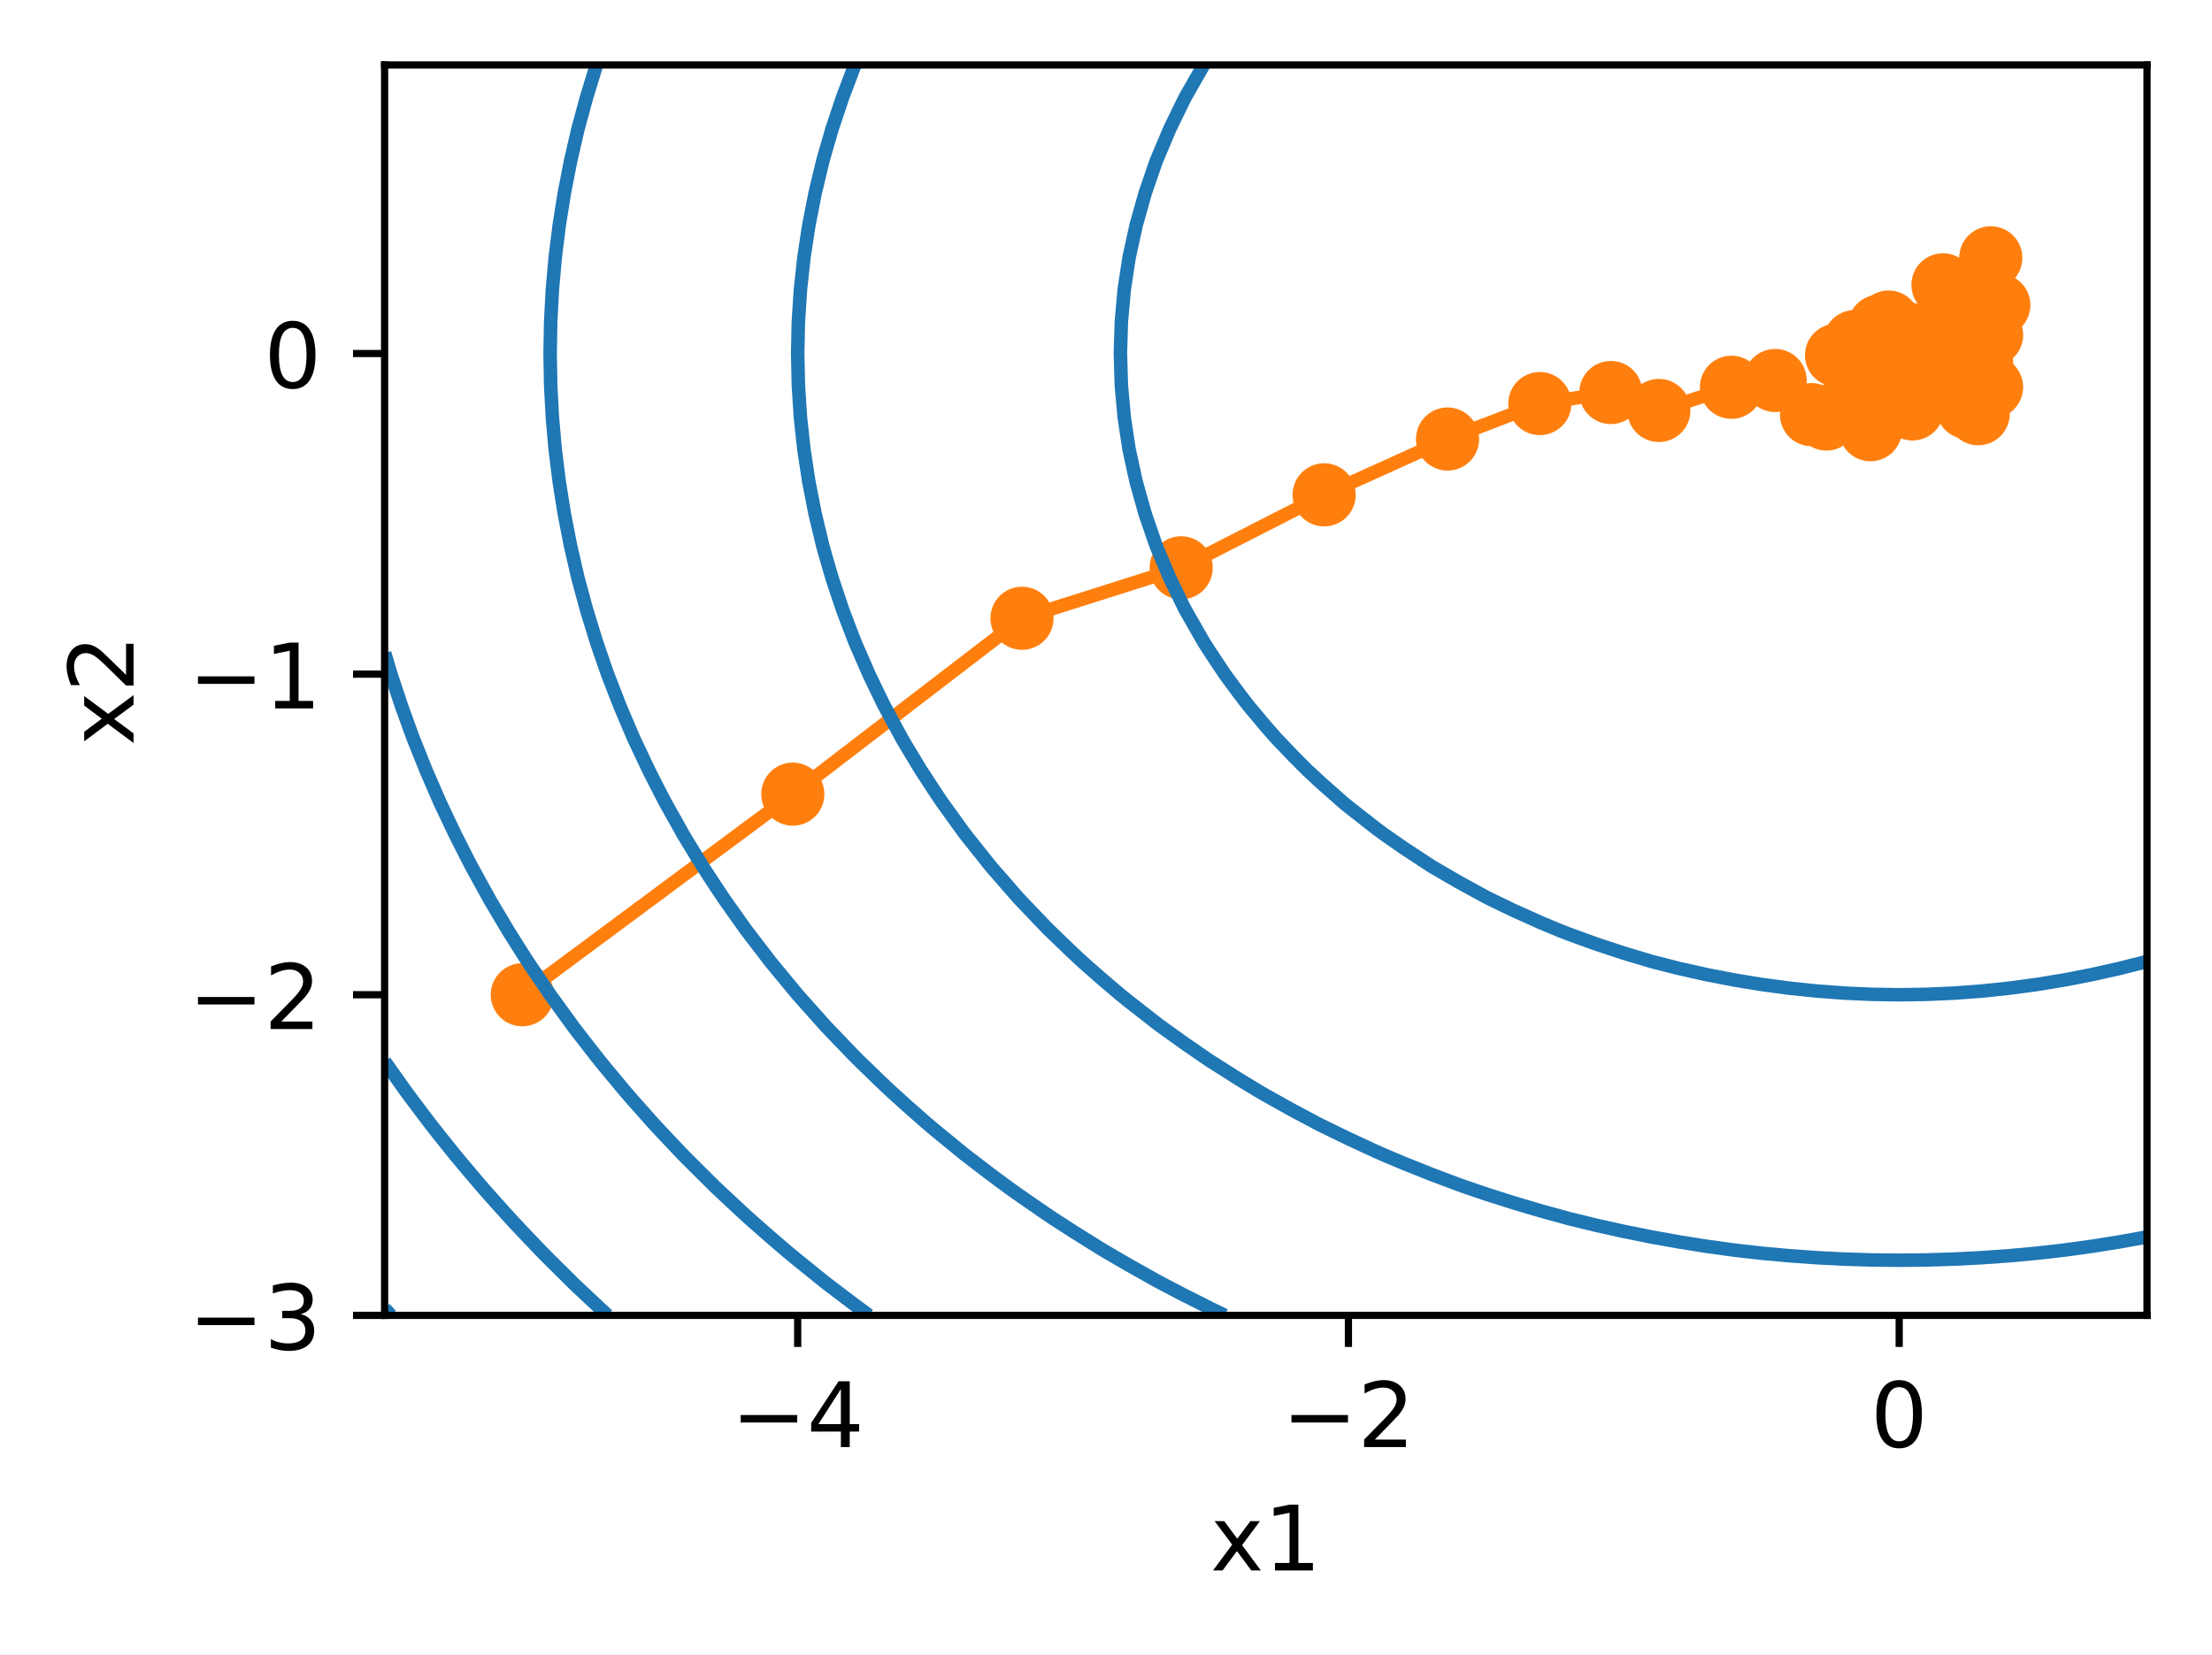
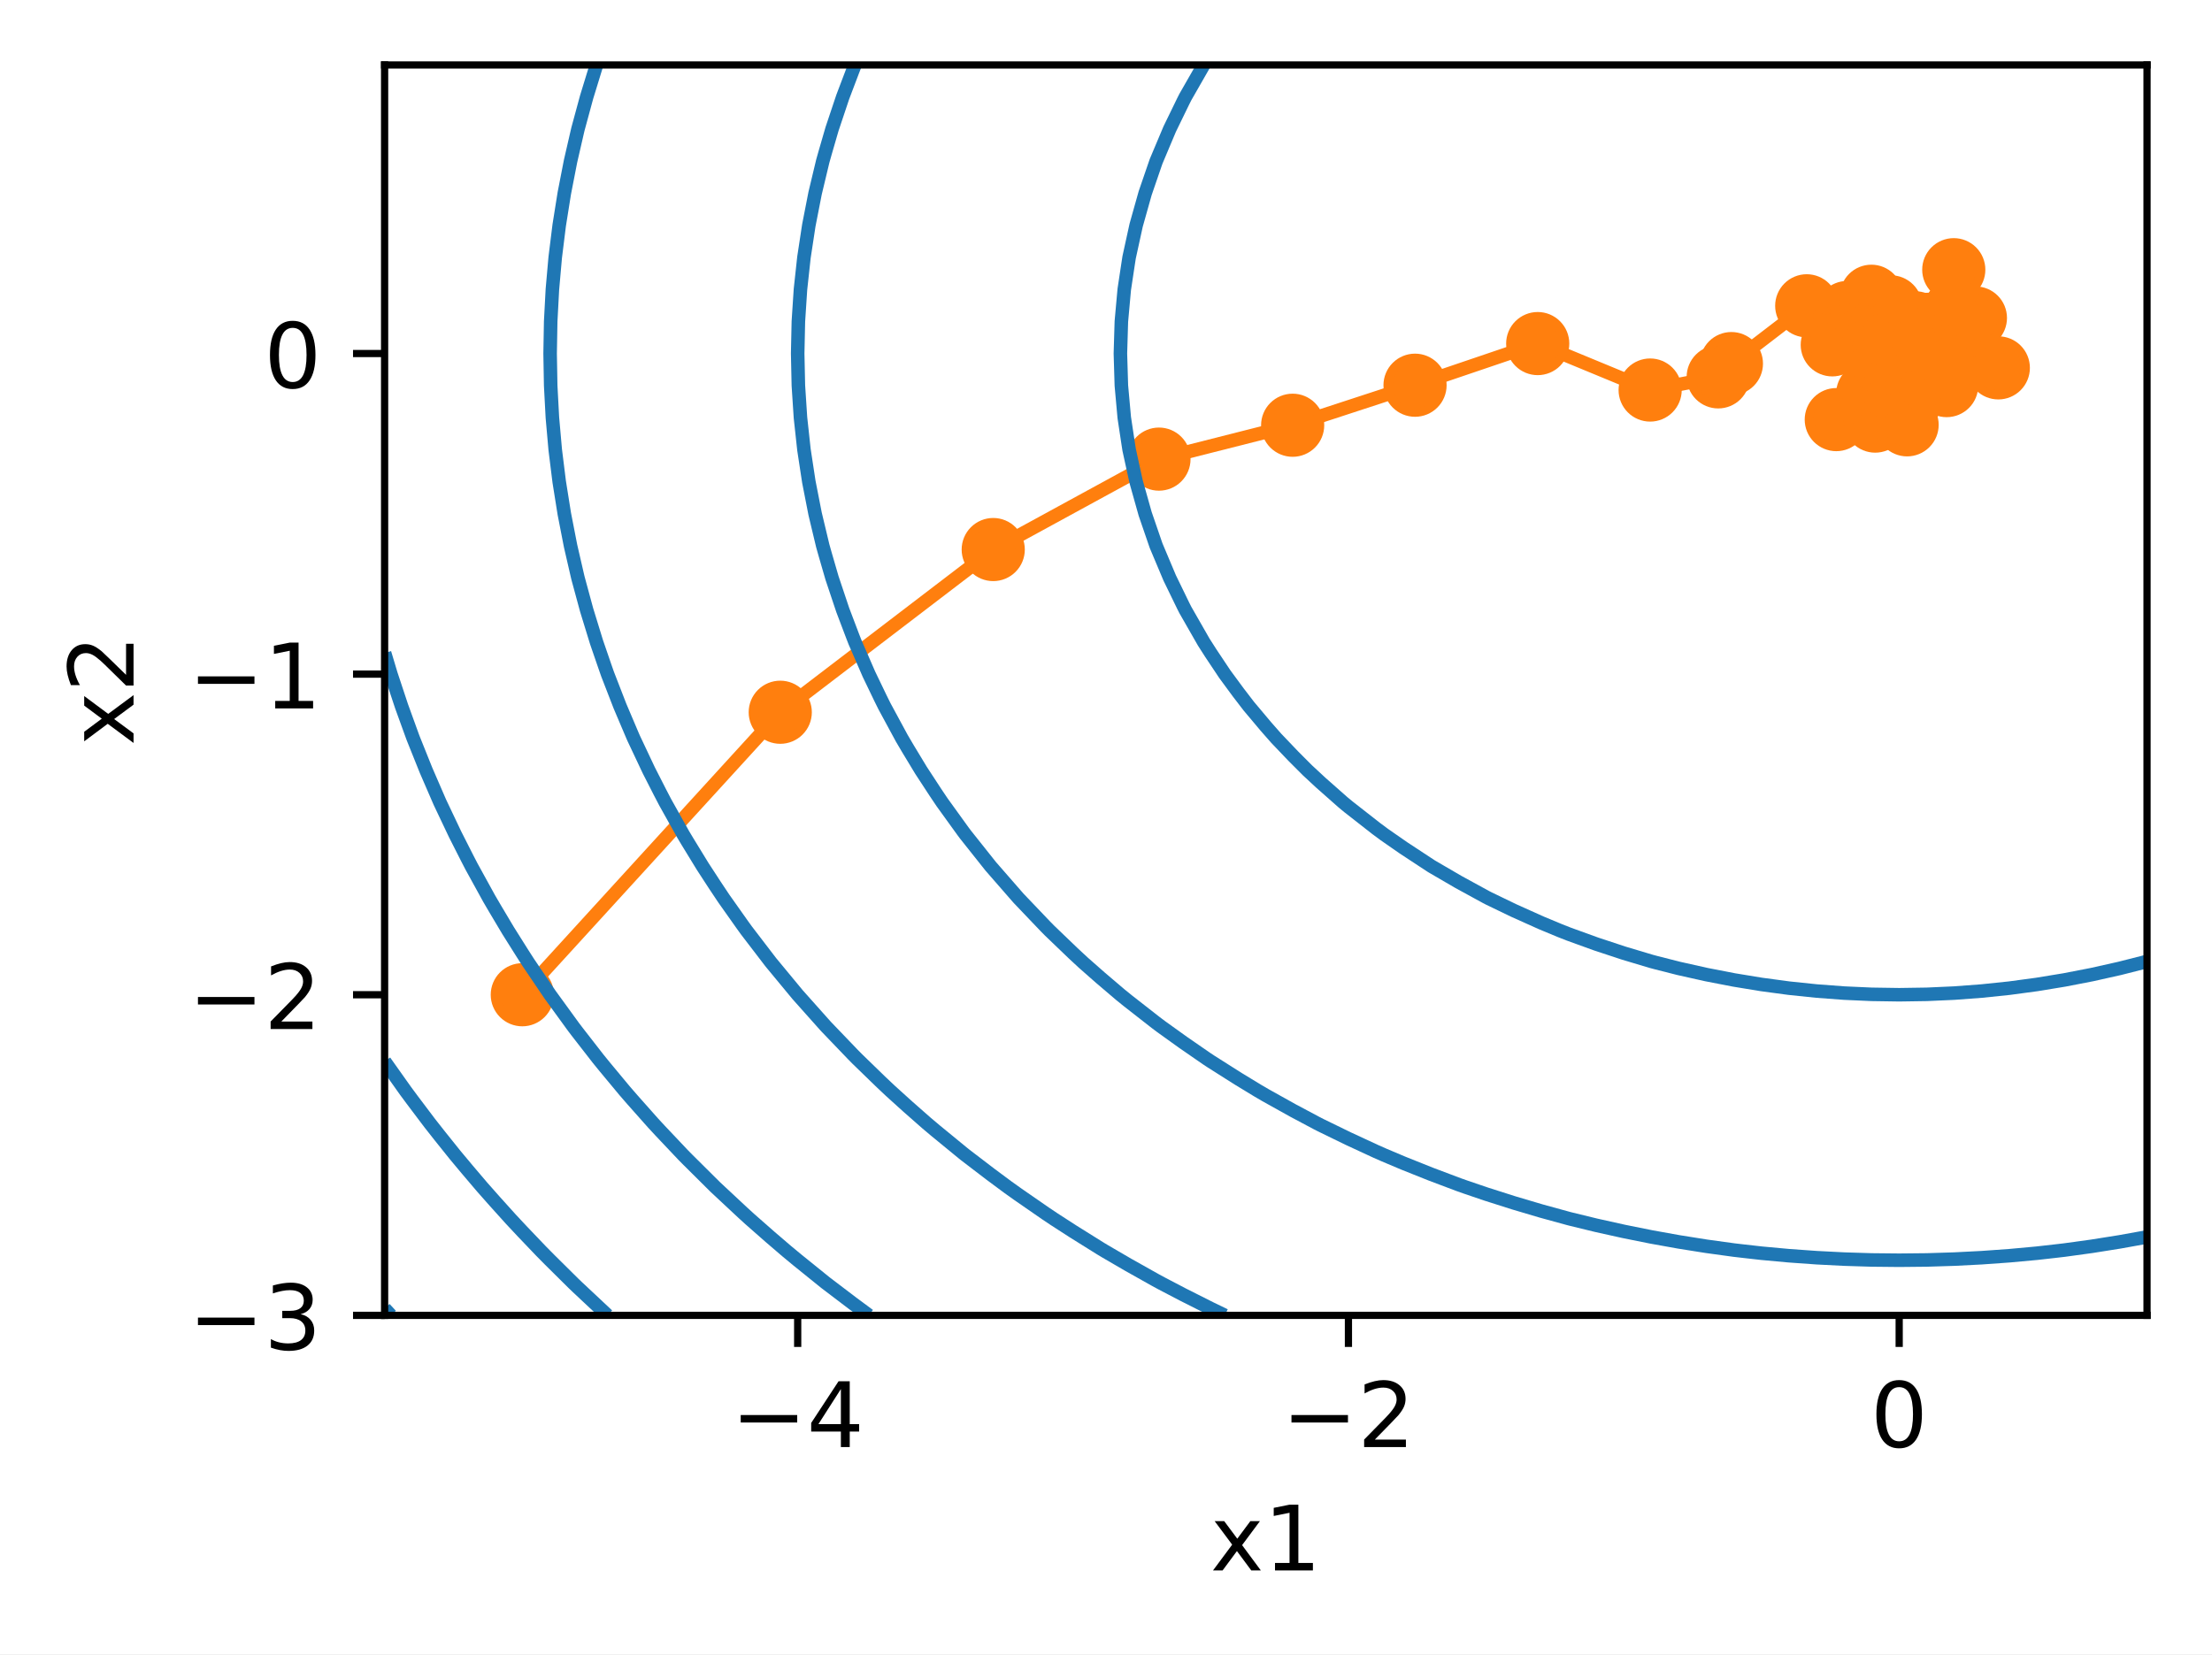
<svg xmlns="http://www.w3.org/2000/svg" xmlns:xlink="http://www.w3.org/1999/xlink" width="245.12pt" height="183.356pt" viewBox="0 0 245.12 183.356" version="1.1">
  <defs>
    <style type="text/css">*{stroke-linejoin: round; stroke-linecap: butt}</style>
  </defs>
  <g id="figure_1">
    <g id="patch_1">
      <path d="M 0 183.356  L 245.12 183.356  L 245.12 0  L 0 0  z " style="fill: #ffffff" />
    </g>
    <g id="axes_1">
      <g id="patch_2">
        <path d="M 42.62 145.8  L 237.92 145.8  L 237.92 7.2  L 42.62 7.2  z " style="fill: #ffffff" />
      </g>
      <g id="matplotlib.axis_1">
        <g id="xtick_1">
          <g id="line2d_1">
            <defs>
-               <path id="m381db45b31" d="M 0 0  L 0 3.5  " style="stroke: #000000; stroke-width: 0.8" />
+               <path id="mdbc2ec72c3" d="M 0 0  L 0 3.5  " style="stroke: #000000; stroke-width: 0.8" />
            </defs>
            <g>
-               <use xlink:href="#m381db45b31" x="88.394" y="145.8" style="stroke: #000000; stroke-width: 0.8" />
+               <use xlink:href="#mdbc2ec72c3" x="88.394" y="145.8" style="stroke: #000000; stroke-width: 0.8" />
            </g>
          </g>
          <g id="text_1">
            <g transform="translate(81.02266 160.3984) scale(0.1 -0.1)">
              <defs>
                <path id="DejaVuSans-2212" d="M 678 2272  L 4684 2272  L 4684 1741  L 678 1741  L 678 2272  z " transform="scale(0.015625)" />
                <path id="DejaVuSans-34" d="M 2419 4116  L 825 1625  L 2419 1625  L 2419 4116  z M 2253 4666  L 3047 4666  L 3047 1625  L 3713 1625  L 3713 1100  L 3047 1100  L 3047 0  L 2419 0  L 2419 1100  L 313 1100  L 313 1709  L 2253 4666  z " transform="scale(0.015625)" />
              </defs>
              <use xlink:href="#DejaVuSans-2212" />
              <use xlink:href="#DejaVuSans-34" x="83.789" />
            </g>
          </g>
        </g>
        <g id="xtick_2">
          <g id="line2d_2">
            <g>
-               <use xlink:href="#m381db45b31" x="149.425" y="145.8" style="stroke: #000000; stroke-width: 0.8" />
+               <use xlink:href="#mdbc2ec72c3" x="149.425" y="145.8" style="stroke: #000000; stroke-width: 0.8" />
            </g>
          </g>
          <g id="text_2">
            <g transform="translate(142.0539 160.3984) scale(0.1 -0.1)">
              <defs>
                <path id="DejaVuSans-32" d="M 1228 531  L 3431 531  L 3431 0  L 469 0  L 469 531  Q 828 903 1448 1529  Q 2069 2156 2228 2338  Q 2531 2678 2651 2914  Q 2772 3150 2772 3378  Q 2772 3750 2511 3984  Q 2250 4219 1831 4219  Q 1534 4219 1204 4116  Q 875 4013 500 3803  L 500 4441  Q 881 4594 1212 4672  Q 1544 4750 1819 4750  Q 2544 4750 2975 4387  Q 3406 4025 3406 3419  Q 3406 3131 3298 2873  Q 3191 2616 2906 2266  Q 2828 2175 2409 1742  Q 1991 1309 1228 531  z " transform="scale(0.015625)" />
              </defs>
              <use xlink:href="#DejaVuSans-2212" />
              <use xlink:href="#DejaVuSans-32" x="83.789" />
            </g>
          </g>
        </g>
        <g id="xtick_3">
          <g id="line2d_3">
            <g>
-               <use xlink:href="#m381db45b31" x="210.456" y="145.8" style="stroke: #000000; stroke-width: 0.8" />
+               <use xlink:href="#mdbc2ec72c3" x="210.456" y="145.8" style="stroke: #000000; stroke-width: 0.8" />
            </g>
          </g>
          <g id="text_3">
            <g transform="translate(207.275 160.3984) scale(0.1 -0.1)">
              <defs>
                <path id="DejaVuSans-30" d="M 2034 4250  Q 1547 4250 1301 3770  Q 1056 3291 1056 2328  Q 1056 1369 1301 889  Q 1547 409 2034 409  Q 2525 409 2770 889  Q 3016 1369 3016 2328  Q 3016 3291 2770 3770  Q 2525 4250 2034 4250  z M 2034 4750  Q 2819 4750 3233 4129  Q 3647 3509 3647 2328  Q 3647 1150 3233 529  Q 2819 -91 2034 -91  Q 1250 -91 836 529  Q 422 1150 422 2328  Q 422 3509 836 4129  Q 1250 4750 2034 4750  z " transform="scale(0.015625)" />
              </defs>
              <use xlink:href="#DejaVuSans-30" />
            </g>
          </g>
        </g>
        <g id="text_4">
          <g transform="translate(134.1297 174.0766) scale(0.1 -0.1)">
            <defs>
              <path id="DejaVuSans-78" d="M 3513 3500  L 2247 1797  L 3578 0  L 2900 0  L 1881 1375  L 863 0  L 184 0  L 1544 1831  L 300 3500  L 978 3500  L 1906 2253  L 2834 3500  L 3513 3500  z " transform="scale(0.015625)" />
              <path id="DejaVuSans-31" d="M 794 531  L 1825 531  L 1825 4091  L 703 3866  L 703 4441  L 1819 4666  L 2450 4666  L 2450 531  L 3481 531  L 3481 0  L 794 0  L 794 531  z " transform="scale(0.015625)" />
            </defs>
            <use xlink:href="#DejaVuSans-78" />
            <use xlink:href="#DejaVuSans-31" x="59.18" />
          </g>
        </g>
      </g>
      <g id="matplotlib.axis_2">
        <g id="ytick_1">
          <g id="line2d_4">
            <defs>
-               <path id="m501241f9d3" d="M 0 0  L -3.5 0  " style="stroke: #000000; stroke-width: 0.8" />
+               <path id="m8797fc45c6" d="M 0 0  L -3.5 0  " style="stroke: #000000; stroke-width: 0.8" />
            </defs>
            <g>
-               <use xlink:href="#m501241f9d3" x="42.62" y="145.8" style="stroke: #000000; stroke-width: 0.8" />
+               <use xlink:href="#m8797fc45c6" x="42.62" y="145.8" style="stroke: #000000; stroke-width: 0.8" />
            </g>
          </g>
          <g id="text_5">
            <g transform="translate(20.87813 149.5992) scale(0.1 -0.1)">
              <defs>
                <path id="DejaVuSans-33" d="M 2597 2516  Q 3050 2419 3304 2112  Q 3559 1806 3559 1356  Q 3559 666 3084 287  Q 2609 -91 1734 -91  Q 1441 -91 1130 -33  Q 819 25 488 141  L 488 750  Q 750 597 1062 519  Q 1375 441 1716 441  Q 2309 441 2620 675  Q 2931 909 2931 1356  Q 2931 1769 2642 2001  Q 2353 2234 1838 2234  L 1294 2234  L 1294 2753  L 1863 2753  Q 2328 2753 2575 2939  Q 2822 3125 2822 3475  Q 2822 3834 2567 4026  Q 2313 4219 1838 4219  Q 1578 4219 1281 4162  Q 984 4106 628 3988  L 628 4550  Q 988 4650 1302 4700  Q 1616 4750 1894 4750  Q 2613 4750 3031 4423  Q 3450 4097 3450 3541  Q 3450 3153 3228 2886  Q 3006 2619 2597 2516  z " transform="scale(0.015625)" />
              </defs>
              <use xlink:href="#DejaVuSans-2212" />
              <use xlink:href="#DejaVuSans-33" x="83.789" />
            </g>
          </g>
        </g>
        <g id="ytick_2">
          <g id="line2d_5">
            <g>
-               <use xlink:href="#m501241f9d3" x="42.62" y="110.262" style="stroke: #000000; stroke-width: 0.8" />
+               <use xlink:href="#m8797fc45c6" x="42.62" y="110.262" style="stroke: #000000; stroke-width: 0.8" />
            </g>
          </g>
          <g id="text_6">
            <g transform="translate(20.87813 114.0608) scale(0.1 -0.1)">
              <use xlink:href="#DejaVuSans-2212" />
              <use xlink:href="#DejaVuSans-32" x="83.789" />
            </g>
          </g>
        </g>
        <g id="ytick_3">
          <g id="line2d_6">
            <g>
-               <use xlink:href="#m501241f9d3" x="42.62" y="74.723" style="stroke: #000000; stroke-width: 0.8" />
+               <use xlink:href="#m8797fc45c6" x="42.62" y="74.723" style="stroke: #000000; stroke-width: 0.8" />
            </g>
          </g>
          <g id="text_7">
            <g transform="translate(20.87813 78.52229) scale(0.1 -0.1)">
              <use xlink:href="#DejaVuSans-2212" />
              <use xlink:href="#DejaVuSans-31" x="83.789" />
            </g>
          </g>
        </g>
        <g id="ytick_4">
          <g id="line2d_7">
            <g>
-               <use xlink:href="#m501241f9d3" x="42.62" y="39.185" style="stroke: #000000; stroke-width: 0.8" />
+               <use xlink:href="#m8797fc45c6" x="42.62" y="39.185" style="stroke: #000000; stroke-width: 0.8" />
            </g>
          </g>
          <g id="text_8">
            <g transform="translate(29.25781 42.98383) scale(0.1 -0.1)">
              <use xlink:href="#DejaVuSans-30" />
            </g>
          </g>
        </g>
        <g id="text_9">
          <g transform="translate(14.79844 82.64062) rotate(-90) scale(0.1 -0.1)">
            <use xlink:href="#DejaVuSans-78" />
            <use xlink:href="#DejaVuSans-32" x="59.18" />
          </g>
        </g>
      </g>
      <g id="line2d_8">
-         <path d="M 57.878 110.262  L 87.854 88.025  L 113.253 68.533  L 130.889 62.938  L 146.735 54.848  L 160.408 48.663  L 170.635 44.733  L 178.506 43.509  L 183.824 45.498  L 191.868 42.927  L 196.712 42.175  L 200.74 45.958  L 204.38 45.278  L 202.392 46.447  L 207.273 47.629  L 207.349 47.387  L 207.689 43.109  L 203.923 39.228  L 205.641 38.711  L 206.538 42.285  L 207.966 40.772  L 214.579 37.662  L 212.849 42.75  L 213.209 39.271  L 208.624 40.59  L 203.517 39.371  L 204.778 40.04  L 205.229 40.434  L 208.256 36.155  L 208.462 39.979  L 211.409 36.999  L 215.308 31.569  L 216.582 35.368  L 212.081 39.115  L 209.283 35.697  L 207.753 37.83  L 207.099 42.609  L 205.524 37.865  L 210.665 44.321  L 211.928 45.329  L 214.188 40.042  L 217.459 41.285  L 220.69 42.904  L 219.6 40.303  L 218.191 31.895  L 220.605 28.576  L 221.496 33.819  L 220.695 37.121  L 218.025 45.182  L 219.213 45.861  L 216.135 43.562  " clip-path="url(#p6882975301)" style="fill: none; stroke: #ff7f0e; stroke-width: 1.5; stroke-linecap: square" />
+         <path d="M 57.878 110.262  L 86.463 78.948  L 110.064 60.914  L 128.429 50.891  L 143.244 47.136  L 156.806 42.699  L 170.4 38.084  L 182.859 43.233  L 190.403 41.774  L 191.864 40.302  L 200.211 33.896  L 204.699 34.64  L 204.133 36.062  L 207.105 38.491  L 203.041 38.224  L 206.251 34.508  L 209.528 34.012  L 209.116 41.165  L 206.966 43.636  L 208.006 43.379  L 203.485 46.511  L 207.798 46.676  L 211.988 43.991  L 209.839 42.281  L 212.435 37.322  L 212.006 43.075  L 209.067 43.869  L 209.18 39.455  L 207.376 32.838  L 208.067 35.163  L 208.306 36.446  L 217.822 37.021  L 218.902 35.245  L 217.503 35.537  L 212.228 35.778  L 216.505 29.895  L 213.65 35.946  L 210.355 35.128  L 208.797 38.197  L 208.755 40.378  L 215.717 42.741  L 221.441 40.776  L 214.472 40.425  L 215.2 42.091  L 212.47 43.025  L 211.333 47.089  L 212.959 42.953  L 213.144 38.319  L 208.92 37.157  L 212.106 37.695  L 216.625 40.747  " clip-path="url(#p68a5cb2007)" style="fill: none; stroke: #ff7f0e; stroke-width: 1.5; stroke-linecap: square" />
        <defs>
-           <path id="ma0fd32ec60" d="M 0 3  C 0.796 3 1.559 2.684 2.121 2.121  C 2.684 1.559 3 0.796 3 0  C 3 -0.796 2.684 -1.559 2.121 -2.121  C 1.559 -2.684 0.796 -3 0 -3  C -0.796 -3 -1.559 -2.684 -2.121 -2.121  C -2.684 -1.559 -3 -0.796 -3 0  C -3 0.796 -2.684 1.559 -2.121 2.121  C -1.559 2.684 -0.796 3 0 3  z " style="stroke: #ff7f0e" />
+           <path id="md724bd8451" d="M 0 3  C 0.796 3 1.559 2.684 2.121 2.121  C 2.684 1.559 3 0.796 3 0  C 3 -0.796 2.684 -1.559 2.121 -2.121  C 1.559 -2.684 0.796 -3 0 -3  C -0.796 -3 -1.559 -2.684 -2.121 -2.121  C -2.684 -1.559 -3 -0.796 -3 0  C -3 0.796 -2.684 1.559 -2.121 2.121  C -1.559 2.684 -0.796 3 0 3  z " style="stroke: #ff7f0e" />
        </defs>
-         <g clip-path="url(#p6882975301)">
-           <use xlink:href="#ma0fd32ec60" x="57.878" y="110.262" style="fill: #ff7f0e; stroke: #ff7f0e" />
-           <use xlink:href="#ma0fd32ec60" x="87.854" y="88.025" style="fill: #ff7f0e; stroke: #ff7f0e" />
-           <use xlink:href="#ma0fd32ec60" x="113.253" y="68.533" style="fill: #ff7f0e; stroke: #ff7f0e" />
-           <use xlink:href="#ma0fd32ec60" x="130.889" y="62.938" style="fill: #ff7f0e; stroke: #ff7f0e" />
-           <use xlink:href="#ma0fd32ec60" x="146.735" y="54.848" style="fill: #ff7f0e; stroke: #ff7f0e" />
-           <use xlink:href="#ma0fd32ec60" x="160.408" y="48.663" style="fill: #ff7f0e; stroke: #ff7f0e" />
-           <use xlink:href="#ma0fd32ec60" x="170.635" y="44.733" style="fill: #ff7f0e; stroke: #ff7f0e" />
-           <use xlink:href="#ma0fd32ec60" x="178.506" y="43.509" style="fill: #ff7f0e; stroke: #ff7f0e" />
-           <use xlink:href="#ma0fd32ec60" x="183.824" y="45.498" style="fill: #ff7f0e; stroke: #ff7f0e" />
-           <use xlink:href="#ma0fd32ec60" x="191.868" y="42.927" style="fill: #ff7f0e; stroke: #ff7f0e" />
-           <use xlink:href="#ma0fd32ec60" x="196.712" y="42.175" style="fill: #ff7f0e; stroke: #ff7f0e" />
-           <use xlink:href="#ma0fd32ec60" x="200.74" y="45.958" style="fill: #ff7f0e; stroke: #ff7f0e" />
-           <use xlink:href="#ma0fd32ec60" x="204.38" y="45.278" style="fill: #ff7f0e; stroke: #ff7f0e" />
-           <use xlink:href="#ma0fd32ec60" x="202.392" y="46.447" style="fill: #ff7f0e; stroke: #ff7f0e" />
-           <use xlink:href="#ma0fd32ec60" x="207.273" y="47.629" style="fill: #ff7f0e; stroke: #ff7f0e" />
-           <use xlink:href="#ma0fd32ec60" x="207.349" y="47.387" style="fill: #ff7f0e; stroke: #ff7f0e" />
-           <use xlink:href="#ma0fd32ec60" x="207.689" y="43.109" style="fill: #ff7f0e; stroke: #ff7f0e" />
-           <use xlink:href="#ma0fd32ec60" x="203.923" y="39.228" style="fill: #ff7f0e; stroke: #ff7f0e" />
-           <use xlink:href="#ma0fd32ec60" x="205.641" y="38.711" style="fill: #ff7f0e; stroke: #ff7f0e" />
-           <use xlink:href="#ma0fd32ec60" x="206.538" y="42.285" style="fill: #ff7f0e; stroke: #ff7f0e" />
-           <use xlink:href="#ma0fd32ec60" x="207.966" y="40.772" style="fill: #ff7f0e; stroke: #ff7f0e" />
-           <use xlink:href="#ma0fd32ec60" x="214.579" y="37.662" style="fill: #ff7f0e; stroke: #ff7f0e" />
-           <use xlink:href="#ma0fd32ec60" x="212.849" y="42.75" style="fill: #ff7f0e; stroke: #ff7f0e" />
-           <use xlink:href="#ma0fd32ec60" x="213.209" y="39.271" style="fill: #ff7f0e; stroke: #ff7f0e" />
-           <use xlink:href="#ma0fd32ec60" x="208.624" y="40.59" style="fill: #ff7f0e; stroke: #ff7f0e" />
-           <use xlink:href="#ma0fd32ec60" x="203.517" y="39.371" style="fill: #ff7f0e; stroke: #ff7f0e" />
-           <use xlink:href="#ma0fd32ec60" x="204.778" y="40.04" style="fill: #ff7f0e; stroke: #ff7f0e" />
-           <use xlink:href="#ma0fd32ec60" x="205.229" y="40.434" style="fill: #ff7f0e; stroke: #ff7f0e" />
-           <use xlink:href="#ma0fd32ec60" x="208.256" y="36.155" style="fill: #ff7f0e; stroke: #ff7f0e" />
-           <use xlink:href="#ma0fd32ec60" x="208.462" y="39.979" style="fill: #ff7f0e; stroke: #ff7f0e" />
-           <use xlink:href="#ma0fd32ec60" x="211.409" y="36.999" style="fill: #ff7f0e; stroke: #ff7f0e" />
-           <use xlink:href="#ma0fd32ec60" x="215.308" y="31.569" style="fill: #ff7f0e; stroke: #ff7f0e" />
-           <use xlink:href="#ma0fd32ec60" x="216.582" y="35.368" style="fill: #ff7f0e; stroke: #ff7f0e" />
-           <use xlink:href="#ma0fd32ec60" x="212.081" y="39.115" style="fill: #ff7f0e; stroke: #ff7f0e" />
-           <use xlink:href="#ma0fd32ec60" x="209.283" y="35.697" style="fill: #ff7f0e; stroke: #ff7f0e" />
-           <use xlink:href="#ma0fd32ec60" x="207.753" y="37.83" style="fill: #ff7f0e; stroke: #ff7f0e" />
-           <use xlink:href="#ma0fd32ec60" x="207.099" y="42.609" style="fill: #ff7f0e; stroke: #ff7f0e" />
-           <use xlink:href="#ma0fd32ec60" x="205.524" y="37.865" style="fill: #ff7f0e; stroke: #ff7f0e" />
-           <use xlink:href="#ma0fd32ec60" x="210.665" y="44.321" style="fill: #ff7f0e; stroke: #ff7f0e" />
-           <use xlink:href="#ma0fd32ec60" x="211.928" y="45.329" style="fill: #ff7f0e; stroke: #ff7f0e" />
-           <use xlink:href="#ma0fd32ec60" x="214.188" y="40.042" style="fill: #ff7f0e; stroke: #ff7f0e" />
-           <use xlink:href="#ma0fd32ec60" x="217.459" y="41.285" style="fill: #ff7f0e; stroke: #ff7f0e" />
-           <use xlink:href="#ma0fd32ec60" x="220.69" y="42.904" style="fill: #ff7f0e; stroke: #ff7f0e" />
-           <use xlink:href="#ma0fd32ec60" x="219.6" y="40.303" style="fill: #ff7f0e; stroke: #ff7f0e" />
-           <use xlink:href="#ma0fd32ec60" x="218.191" y="31.895" style="fill: #ff7f0e; stroke: #ff7f0e" />
-           <use xlink:href="#ma0fd32ec60" x="220.605" y="28.576" style="fill: #ff7f0e; stroke: #ff7f0e" />
-           <use xlink:href="#ma0fd32ec60" x="221.496" y="33.819" style="fill: #ff7f0e; stroke: #ff7f0e" />
-           <use xlink:href="#ma0fd32ec60" x="220.695" y="37.121" style="fill: #ff7f0e; stroke: #ff7f0e" />
-           <use xlink:href="#ma0fd32ec60" x="218.025" y="45.182" style="fill: #ff7f0e; stroke: #ff7f0e" />
-           <use xlink:href="#ma0fd32ec60" x="219.213" y="45.861" style="fill: #ff7f0e; stroke: #ff7f0e" />
-           <use xlink:href="#ma0fd32ec60" x="216.135" y="43.562" style="fill: #ff7f0e; stroke: #ff7f0e" />
+         <g clip-path="url(#p68a5cb2007)">
+           <use xlink:href="#md724bd8451" x="57.878" y="110.262" style="fill: #ff7f0e; stroke: #ff7f0e" />
+           <use xlink:href="#md724bd8451" x="86.463" y="78.948" style="fill: #ff7f0e; stroke: #ff7f0e" />
+           <use xlink:href="#md724bd8451" x="110.064" y="60.914" style="fill: #ff7f0e; stroke: #ff7f0e" />
+           <use xlink:href="#md724bd8451" x="128.429" y="50.891" style="fill: #ff7f0e; stroke: #ff7f0e" />
+           <use xlink:href="#md724bd8451" x="143.244" y="47.136" style="fill: #ff7f0e; stroke: #ff7f0e" />
+           <use xlink:href="#md724bd8451" x="156.806" y="42.699" style="fill: #ff7f0e; stroke: #ff7f0e" />
+           <use xlink:href="#md724bd8451" x="170.4" y="38.084" style="fill: #ff7f0e; stroke: #ff7f0e" />
+           <use xlink:href="#md724bd8451" x="182.859" y="43.233" style="fill: #ff7f0e; stroke: #ff7f0e" />
+           <use xlink:href="#md724bd8451" x="190.403" y="41.774" style="fill: #ff7f0e; stroke: #ff7f0e" />
+           <use xlink:href="#md724bd8451" x="191.864" y="40.302" style="fill: #ff7f0e; stroke: #ff7f0e" />
+           <use xlink:href="#md724bd8451" x="200.211" y="33.896" style="fill: #ff7f0e; stroke: #ff7f0e" />
+           <use xlink:href="#md724bd8451" x="204.699" y="34.64" style="fill: #ff7f0e; stroke: #ff7f0e" />
+           <use xlink:href="#md724bd8451" x="204.133" y="36.062" style="fill: #ff7f0e; stroke: #ff7f0e" />
+           <use xlink:href="#md724bd8451" x="207.105" y="38.491" style="fill: #ff7f0e; stroke: #ff7f0e" />
+           <use xlink:href="#md724bd8451" x="203.041" y="38.224" style="fill: #ff7f0e; stroke: #ff7f0e" />
+           <use xlink:href="#md724bd8451" x="206.251" y="34.508" style="fill: #ff7f0e; stroke: #ff7f0e" />
+           <use xlink:href="#md724bd8451" x="209.528" y="34.012" style="fill: #ff7f0e; stroke: #ff7f0e" />
+           <use xlink:href="#md724bd8451" x="209.116" y="41.165" style="fill: #ff7f0e; stroke: #ff7f0e" />
+           <use xlink:href="#md724bd8451" x="206.966" y="43.636" style="fill: #ff7f0e; stroke: #ff7f0e" />
+           <use xlink:href="#md724bd8451" x="208.006" y="43.379" style="fill: #ff7f0e; stroke: #ff7f0e" />
+           <use xlink:href="#md724bd8451" x="203.485" y="46.511" style="fill: #ff7f0e; stroke: #ff7f0e" />
+           <use xlink:href="#md724bd8451" x="207.798" y="46.676" style="fill: #ff7f0e; stroke: #ff7f0e" />
+           <use xlink:href="#md724bd8451" x="211.988" y="43.991" style="fill: #ff7f0e; stroke: #ff7f0e" />
+           <use xlink:href="#md724bd8451" x="209.839" y="42.281" style="fill: #ff7f0e; stroke: #ff7f0e" />
+           <use xlink:href="#md724bd8451" x="212.435" y="37.322" style="fill: #ff7f0e; stroke: #ff7f0e" />
+           <use xlink:href="#md724bd8451" x="212.006" y="43.075" style="fill: #ff7f0e; stroke: #ff7f0e" />
+           <use xlink:href="#md724bd8451" x="209.067" y="43.869" style="fill: #ff7f0e; stroke: #ff7f0e" />
+           <use xlink:href="#md724bd8451" x="209.18" y="39.455" style="fill: #ff7f0e; stroke: #ff7f0e" />
+           <use xlink:href="#md724bd8451" x="207.376" y="32.838" style="fill: #ff7f0e; stroke: #ff7f0e" />
+           <use xlink:href="#md724bd8451" x="208.067" y="35.163" style="fill: #ff7f0e; stroke: #ff7f0e" />
+           <use xlink:href="#md724bd8451" x="208.306" y="36.446" style="fill: #ff7f0e; stroke: #ff7f0e" />
+           <use xlink:href="#md724bd8451" x="217.822" y="37.021" style="fill: #ff7f0e; stroke: #ff7f0e" />
+           <use xlink:href="#md724bd8451" x="218.902" y="35.245" style="fill: #ff7f0e; stroke: #ff7f0e" />
+           <use xlink:href="#md724bd8451" x="217.503" y="35.537" style="fill: #ff7f0e; stroke: #ff7f0e" />
+           <use xlink:href="#md724bd8451" x="212.228" y="35.778" style="fill: #ff7f0e; stroke: #ff7f0e" />
+           <use xlink:href="#md724bd8451" x="216.505" y="29.895" style="fill: #ff7f0e; stroke: #ff7f0e" />
+           <use xlink:href="#md724bd8451" x="213.65" y="35.946" style="fill: #ff7f0e; stroke: #ff7f0e" />
+           <use xlink:href="#md724bd8451" x="210.355" y="35.128" style="fill: #ff7f0e; stroke: #ff7f0e" />
+           <use xlink:href="#md724bd8451" x="208.797" y="38.197" style="fill: #ff7f0e; stroke: #ff7f0e" />
+           <use xlink:href="#md724bd8451" x="208.755" y="40.378" style="fill: #ff7f0e; stroke: #ff7f0e" />
+           <use xlink:href="#md724bd8451" x="215.717" y="42.741" style="fill: #ff7f0e; stroke: #ff7f0e" />
+           <use xlink:href="#md724bd8451" x="221.441" y="40.776" style="fill: #ff7f0e; stroke: #ff7f0e" />
+           <use xlink:href="#md724bd8451" x="214.472" y="40.425" style="fill: #ff7f0e; stroke: #ff7f0e" />
+           <use xlink:href="#md724bd8451" x="215.2" y="42.091" style="fill: #ff7f0e; stroke: #ff7f0e" />
+           <use xlink:href="#md724bd8451" x="212.47" y="43.025" style="fill: #ff7f0e; stroke: #ff7f0e" />
+           <use xlink:href="#md724bd8451" x="211.333" y="47.089" style="fill: #ff7f0e; stroke: #ff7f0e" />
+           <use xlink:href="#md724bd8451" x="212.959" y="42.953" style="fill: #ff7f0e; stroke: #ff7f0e" />
+           <use xlink:href="#md724bd8451" x="213.144" y="38.319" style="fill: #ff7f0e; stroke: #ff7f0e" />
+           <use xlink:href="#md724bd8451" x="208.92" y="37.157" style="fill: #ff7f0e; stroke: #ff7f0e" />
+           <use xlink:href="#md724bd8451" x="212.106" y="37.695" style="fill: #ff7f0e; stroke: #ff7f0e" />
+           <use xlink:href="#md724bd8451" x="216.625" y="40.747" style="fill: #ff7f0e; stroke: #ff7f0e" />
        </g>
      </g>
      <g id="PathCollection_1" />
      <g id="PathCollection_2">
-         <path d="M 133.389 7.2  L 131.355 10.754  L 131.116 11.228  L 129.619 14.308  L 128.122 17.862  L 128.064 18.023  L 126.899 21.415  L 125.9 24.969  L 125.123 28.523  L 125.013 29.234  L 124.584 32.077  L 124.263 35.631  L 124.156 39.185  L 124.263 42.738  L 124.584 46.292  L 125.013 49.135  L 125.123 49.846  L 125.9 53.4  L 126.899 56.954  L 128.064 60.346  L 128.122 60.508  L 129.619 64.062  L 131.116 67.142  L 131.355 67.615  L 133.389 71.169  L 134.167 72.385  L 135.724 74.723  L 137.219 76.754  L 138.387 78.277  L 140.27 80.517  L 141.423 81.831  L 143.322 83.821  L 144.883 85.385  L 146.373 86.767  L 148.83 88.938  L 149.425 89.429  L 152.477 91.818  L 153.384 92.492  L 155.528 93.983  L 158.58 95.989  L 158.672 96.046  L 161.631 97.769  L 164.683 99.438  L 164.998 99.6  L 167.734 100.92  L 170.786 102.291  L 172.861 103.154  L 173.837 103.538  L 176.889 104.643  L 179.941 105.651  L 182.992 106.564  L 183.531 106.708  L 186.044 107.346  L 189.095 108.029  L 192.147 108.621  L 195.198 109.122  L 198.25 109.533  L 201.302 109.851  L 204.353 110.079  L 207.405 110.216  L 210.456 110.262  L 210.456 110.262  L 210.456 110.262  L 213.508 110.216  L 216.559 110.079  L 219.611 109.851  L 222.663 109.533  L 225.714 109.122  L 228.766 108.621  L 231.817 108.029  L 234.869 107.346  L 237.382 106.708  L 237.92 106.564  " clip-path="url(#p6882975301)" style="fill: none; stroke: #1f77b4; stroke-width: 1.5" />
+         <path d="M 133.389 7.2  L 131.355 10.754  L 131.116 11.228  L 129.619 14.308  L 128.122 17.862  L 128.064 18.023  L 126.899 21.415  L 125.9 24.969  L 125.123 28.523  L 125.013 29.234  L 124.584 32.077  L 124.263 35.631  L 124.156 39.185  L 124.263 42.738  L 124.584 46.292  L 125.013 49.135  L 125.123 49.846  L 125.9 53.4  L 126.899 56.954  L 128.064 60.346  L 128.122 60.508  L 129.619 64.062  L 131.116 67.142  L 131.355 67.615  L 133.389 71.169  L 134.167 72.385  L 135.724 74.723  L 137.219 76.754  L 138.387 78.277  L 140.27 80.517  L 141.423 81.831  L 143.322 83.821  L 144.883 85.385  L 146.373 86.767  L 148.83 88.938  L 149.425 89.429  L 152.477 91.818  L 153.384 92.492  L 155.528 93.983  L 158.58 95.989  L 158.672 96.046  L 161.631 97.769  L 164.683 99.438  L 164.998 99.6  L 167.734 100.92  L 170.786 102.291  L 172.861 103.154  L 173.837 103.538  L 176.889 104.643  L 179.941 105.651  L 182.992 106.564  L 183.531 106.708  L 186.044 107.346  L 189.095 108.029  L 192.147 108.621  L 195.198 109.122  L 198.25 109.533  L 201.302 109.851  L 204.353 110.079  L 207.405 110.216  L 210.456 110.262  L 210.456 110.262  L 210.456 110.262  L 213.508 110.216  L 216.559 110.079  L 219.611 109.851  L 222.663 109.533  L 225.714 109.122  L 228.766 108.621  L 231.817 108.029  L 234.869 107.346  L 237.382 106.708  L 237.92 106.564  " clip-path="url(#p68a5cb2007)" style="fill: none; stroke: #1f77b4; stroke-width: 1.5" />
      </g>
      <g id="PathCollection_3">
-         <path d="M 94.741 7.2  L 94.497 7.827  L 93.387 10.754  L 92.198 14.308  L 91.445 16.905  L 91.175 17.862  L 90.325 21.415  L 89.63 24.969  L 89.089 28.523  L 88.703 32.077  L 88.471 35.631  L 88.394 39.184  L 88.394 39.185  L 88.394 39.185  L 88.471 42.738  L 88.703 46.292  L 89.089 49.846  L 89.63 53.4  L 90.325 56.954  L 91.175 60.508  L 91.445 61.464  L 92.198 64.062  L 93.387 67.615  L 94.497 70.542  L 94.741 71.169  L 96.287 74.723  L 97.548 77.346  L 98.008 78.277  L 99.931 81.831  L 100.6 82.968  L 102.061 85.385  L 103.652 87.82  L 104.403 88.938  L 106.703 92.125  L 106.976 92.492  L 109.755 95.989  L 109.802 96.046  L 112.806 99.492  L 112.903 99.6  L 115.858 102.697  L 116.308 103.154  L 118.909 105.651  L 120.047 106.708  L 121.961 108.393  L 124.156 110.262  L 125.013 110.955  L 128.064 113.339  L 128.697 113.815  L 131.116 115.551  L 133.748 117.369  L 134.167 117.646  L 137.219 119.581  L 139.426 120.923  L 140.27 121.415  L 143.322 123.116  L 145.877 124.477  L 146.373 124.731  L 149.425 126.218  L 152.477 127.632  L 153.384 128.031  L 155.528 128.937  L 158.58 130.156  L 161.631 131.306  L 162.419 131.585  L 164.683 132.356  L 167.734 133.328  L 170.786 134.233  L 173.837 135.071  L 174.103 135.138  L 176.889 135.817  L 179.941 136.495  L 182.992 137.109  L 186.044 137.658  L 189.095 138.143  L 192.147 138.563  L 193.257 138.692  L 195.198 138.911  L 198.25 139.191  L 201.302 139.409  L 204.353 139.565  L 207.405 139.659  L 210.456 139.69  L 213.508 139.659  L 216.559 139.565  L 219.611 139.409  L 222.663 139.191  L 225.714 138.911  L 227.656 138.692  L 228.766 138.563  L 231.817 138.143  L 234.869 137.658  L 237.92 137.109  " clip-path="url(#p6882975301)" style="fill: none; stroke: #1f77b4; stroke-width: 1.5" />
+         <path d="M 94.741 7.2  L 94.497 7.827  L 93.387 10.754  L 92.198 14.308  L 91.445 16.905  L 91.175 17.862  L 90.325 21.415  L 89.63 24.969  L 89.089 28.523  L 88.703 32.077  L 88.471 35.631  L 88.394 39.184  L 88.394 39.185  L 88.394 39.185  L 88.471 42.738  L 88.703 46.292  L 89.089 49.846  L 89.63 53.4  L 90.325 56.954  L 91.175 60.508  L 91.445 61.464  L 92.198 64.062  L 93.387 67.615  L 94.497 70.542  L 94.741 71.169  L 96.287 74.723  L 97.548 77.346  L 98.008 78.277  L 99.931 81.831  L 100.6 82.968  L 102.061 85.385  L 103.652 87.82  L 104.403 88.938  L 106.703 92.125  L 106.976 92.492  L 109.755 95.989  L 109.802 96.046  L 112.806 99.492  L 112.903 99.6  L 115.858 102.697  L 116.308 103.154  L 118.909 105.651  L 120.047 106.708  L 121.961 108.393  L 124.156 110.262  L 125.013 110.955  L 128.064 113.339  L 128.697 113.815  L 131.116 115.551  L 133.748 117.369  L 134.167 117.646  L 137.219 119.581  L 139.426 120.923  L 140.27 121.415  L 143.322 123.116  L 145.877 124.477  L 146.373 124.731  L 149.425 126.218  L 152.477 127.632  L 153.384 128.031  L 155.528 128.937  L 158.58 130.156  L 161.631 131.306  L 162.419 131.585  L 164.683 132.356  L 167.734 133.328  L 170.786 134.233  L 173.837 135.071  L 174.103 135.138  L 176.889 135.817  L 179.941 136.495  L 182.992 137.109  L 186.044 137.658  L 189.095 138.143  L 192.147 138.563  L 193.257 138.692  L 195.198 138.911  L 198.25 139.191  L 201.302 139.409  L 204.353 139.565  L 207.405 139.659  L 210.456 139.69  L 213.508 139.659  L 216.559 139.565  L 219.611 139.409  L 222.663 139.191  L 225.714 138.911  L 227.656 138.692  L 228.766 138.563  L 231.817 138.143  L 234.869 137.658  L 237.92 137.109  " clip-path="url(#p68a5cb2007)" style="fill: none; stroke: #1f77b4; stroke-width: 1.5" />
      </g>
      <g id="PathCollection_4">
-         <path d="M 66.101 7.2  L 65.009 10.754  L 64.045 14.308  L 63.981 14.581  L 63.226 17.862  L 62.534 21.415  L 61.968 24.969  L 61.527 28.523  L 61.213 32.077  L 61.024 35.631  L 60.961 39.185  L 61.024 42.738  L 61.213 46.292  L 61.527 49.846  L 61.968 53.4  L 62.534 56.954  L 63.226 60.508  L 63.981 63.788  L 64.045 64.062  L 65.009 67.615  L 66.101 71.169  L 67.033 73.881  L 67.328 74.723  L 68.706 78.277  L 70.084 81.522  L 70.219 81.831  L 71.895 85.385  L 73.136 87.82  L 73.719 88.938  L 75.707 92.492  L 76.188 93.295  L 77.871 96.046  L 79.239 98.146  L 80.208 99.6  L 82.291 102.545  L 82.732 103.154  L 85.342 106.564  L 85.455 106.708  L 88.394 110.262  L 88.394 110.262  L 91.445 113.685  L 91.564 113.815  L 94.497 116.873  L 94.985 117.369  L 97.548 119.857  L 98.677 120.923  L 100.6 122.662  L 102.663 124.477  L 103.652 125.311  L 106.703 127.813  L 106.976 128.031  L 109.755 130.156  L 111.68 131.585  L 112.806 132.389  L 115.858 134.501  L 116.808 135.138  L 118.909 136.495  L 121.961 138.402  L 122.443 138.692  L 125.013 140.189  L 128.064 141.903  L 128.697 142.246  L 131.116 143.511  L 134.167 145.047  L 135.724 145.8  " clip-path="url(#p6882975301)" style="fill: none; stroke: #1f77b4; stroke-width: 1.5" />
+         <path d="M 66.101 7.2  L 65.009 10.754  L 64.045 14.308  L 63.981 14.581  L 63.226 17.862  L 62.534 21.415  L 61.968 24.969  L 61.527 28.523  L 61.213 32.077  L 61.024 35.631  L 60.961 39.185  L 61.024 42.738  L 61.213 46.292  L 61.527 49.846  L 61.968 53.4  L 62.534 56.954  L 63.226 60.508  L 63.981 63.788  L 64.045 64.062  L 65.009 67.615  L 66.101 71.169  L 67.033 73.881  L 67.328 74.723  L 68.706 78.277  L 70.084 81.522  L 70.219 81.831  L 71.895 85.385  L 73.136 87.82  L 73.719 88.938  L 75.707 92.492  L 76.188 93.295  L 77.871 96.046  L 79.239 98.146  L 80.208 99.6  L 82.291 102.545  L 82.732 103.154  L 85.342 106.564  L 85.455 106.708  L 88.394 110.262  L 88.394 110.262  L 91.445 113.685  L 91.564 113.815  L 94.497 116.873  L 94.985 117.369  L 97.548 119.857  L 98.677 120.923  L 100.6 122.662  L 102.663 124.477  L 103.652 125.311  L 106.703 127.813  L 106.976 128.031  L 109.755 130.156  L 111.68 131.585  L 112.806 132.389  L 115.858 134.501  L 116.808 135.138  L 118.909 136.495  L 121.961 138.402  L 122.443 138.692  L 125.013 140.189  L 128.064 141.903  L 128.697 142.246  L 131.116 143.511  L 134.167 145.047  L 135.724 145.8  " clip-path="url(#p68a5cb2007)" style="fill: none; stroke: #1f77b4; stroke-width: 1.5" />
      </g>
      <g id="PathCollection_5">
-         <path d="M 42.62 72.385  L 43.32 74.723  L 44.496 78.277  L 45.672 81.522  L 45.786 81.831  L 47.212 85.385  L 48.723 88.873  L 48.752 88.938  L 50.438 92.492  L 51.775 95.129  L 52.249 96.046  L 54.204 99.6  L 54.827 100.666  L 56.307 103.154  L 57.878 105.651  L 58.556 106.708  L 60.93 110.216  L 60.961 110.262  L 63.541 113.815  L 63.981 114.394  L 66.294 117.369  L 67.033 118.277  L 69.231 120.923  L 70.084 121.906  L 72.365 124.477  L 73.136 125.311  L 75.707 128.031  L 76.188 128.519  L 79.239 131.55  L 79.275 131.585  L 82.291 134.401  L 83.099 135.138  L 85.342 137.109  L 87.188 138.692  L 88.394 139.69  L 91.445 142.153  L 91.564 142.246  L 94.497 144.475  L 96.287 145.8  " clip-path="url(#p6882975301)" style="fill: none; stroke: #1f77b4; stroke-width: 1.5" />
+         <path d="M 42.62 72.385  L 43.32 74.723  L 44.496 78.277  L 45.672 81.522  L 45.786 81.831  L 47.212 85.385  L 48.723 88.873  L 48.752 88.938  L 50.438 92.492  L 51.775 95.129  L 52.249 96.046  L 54.204 99.6  L 54.827 100.666  L 56.307 103.154  L 57.878 105.651  L 58.556 106.708  L 60.93 110.216  L 60.961 110.262  L 63.541 113.815  L 63.981 114.394  L 66.294 117.369  L 67.033 118.277  L 69.231 120.923  L 70.084 121.906  L 72.365 124.477  L 73.136 125.311  L 75.707 128.031  L 76.188 128.519  L 79.239 131.55  L 79.275 131.585  L 82.291 134.401  L 83.099 135.138  L 85.342 137.109  L 87.188 138.692  L 88.394 139.69  L 91.445 142.153  L 91.564 142.246  L 94.497 144.475  L 96.287 145.8  " clip-path="url(#p68a5cb2007)" style="fill: none; stroke: #1f77b4; stroke-width: 1.5" />
      </g>
      <g id="PathCollection_6">
-         <path d="M 42.62 117.646  L 44.944 120.923  L 45.672 121.906  L 47.611 124.477  L 48.723 125.891  L 50.438 128.031  L 51.775 129.633  L 53.434 131.585  L 54.827 133.16  L 56.609 135.138  L 57.878 136.495  L 59.974 138.692  L 60.93 139.659  L 63.541 142.246  L 63.981 142.668  L 67.033 145.529  L 67.328 145.8  " clip-path="url(#p6882975301)" style="fill: none; stroke: #1f77b4; stroke-width: 1.5" />
+         <path d="M 42.62 117.646  L 44.944 120.923  L 45.672 121.906  L 47.611 124.477  L 48.723 125.891  L 50.438 128.031  L 51.775 129.633  L 53.434 131.585  L 54.827 133.16  L 56.609 135.138  L 57.878 136.495  L 59.974 138.692  L 60.93 139.659  L 63.541 142.246  L 63.981 142.668  L 67.033 145.529  L 67.328 145.8  " clip-path="url(#p68a5cb2007)" style="fill: none; stroke: #1f77b4; stroke-width: 1.5" />
      </g>
      <g id="PathCollection_7">
-         <path d="M 42.62 145.047  L 43.32 145.8  " clip-path="url(#p6882975301)" style="fill: none; stroke: #1f77b4; stroke-width: 1.5" />
+         <path d="M 42.62 145.047  L 43.32 145.8  " clip-path="url(#p68a5cb2007)" style="fill: none; stroke: #1f77b4; stroke-width: 1.5" />
      </g>
      <g id="PathCollection_8" />
      <g id="patch_3">
        <path d="M 42.62 145.8  L 42.62 7.2  " style="fill: none; stroke: #000000; stroke-width: 0.8; stroke-linejoin: miter; stroke-linecap: square" />
      </g>
      <g id="patch_4">
        <path d="M 237.92 145.8  L 237.92 7.2  " style="fill: none; stroke: #000000; stroke-width: 0.8; stroke-linejoin: miter; stroke-linecap: square" />
      </g>
      <g id="patch_5">
        <path d="M 42.62 145.8  L 237.92 145.8  " style="fill: none; stroke: #000000; stroke-width: 0.8; stroke-linejoin: miter; stroke-linecap: square" />
      </g>
      <g id="patch_6">
        <path d="M 42.62 7.2  L 237.92 7.2  " style="fill: none; stroke: #000000; stroke-width: 0.8; stroke-linejoin: miter; stroke-linecap: square" />
      </g>
    </g>
  </g>
  <defs>
-     <clipPath id="p6882975301">
+     <clipPath id="p68a5cb2007">
      <rect x="42.62" y="7.2" width="195.3" height="138.6" />
    </clipPath>
  </defs>
</svg>
